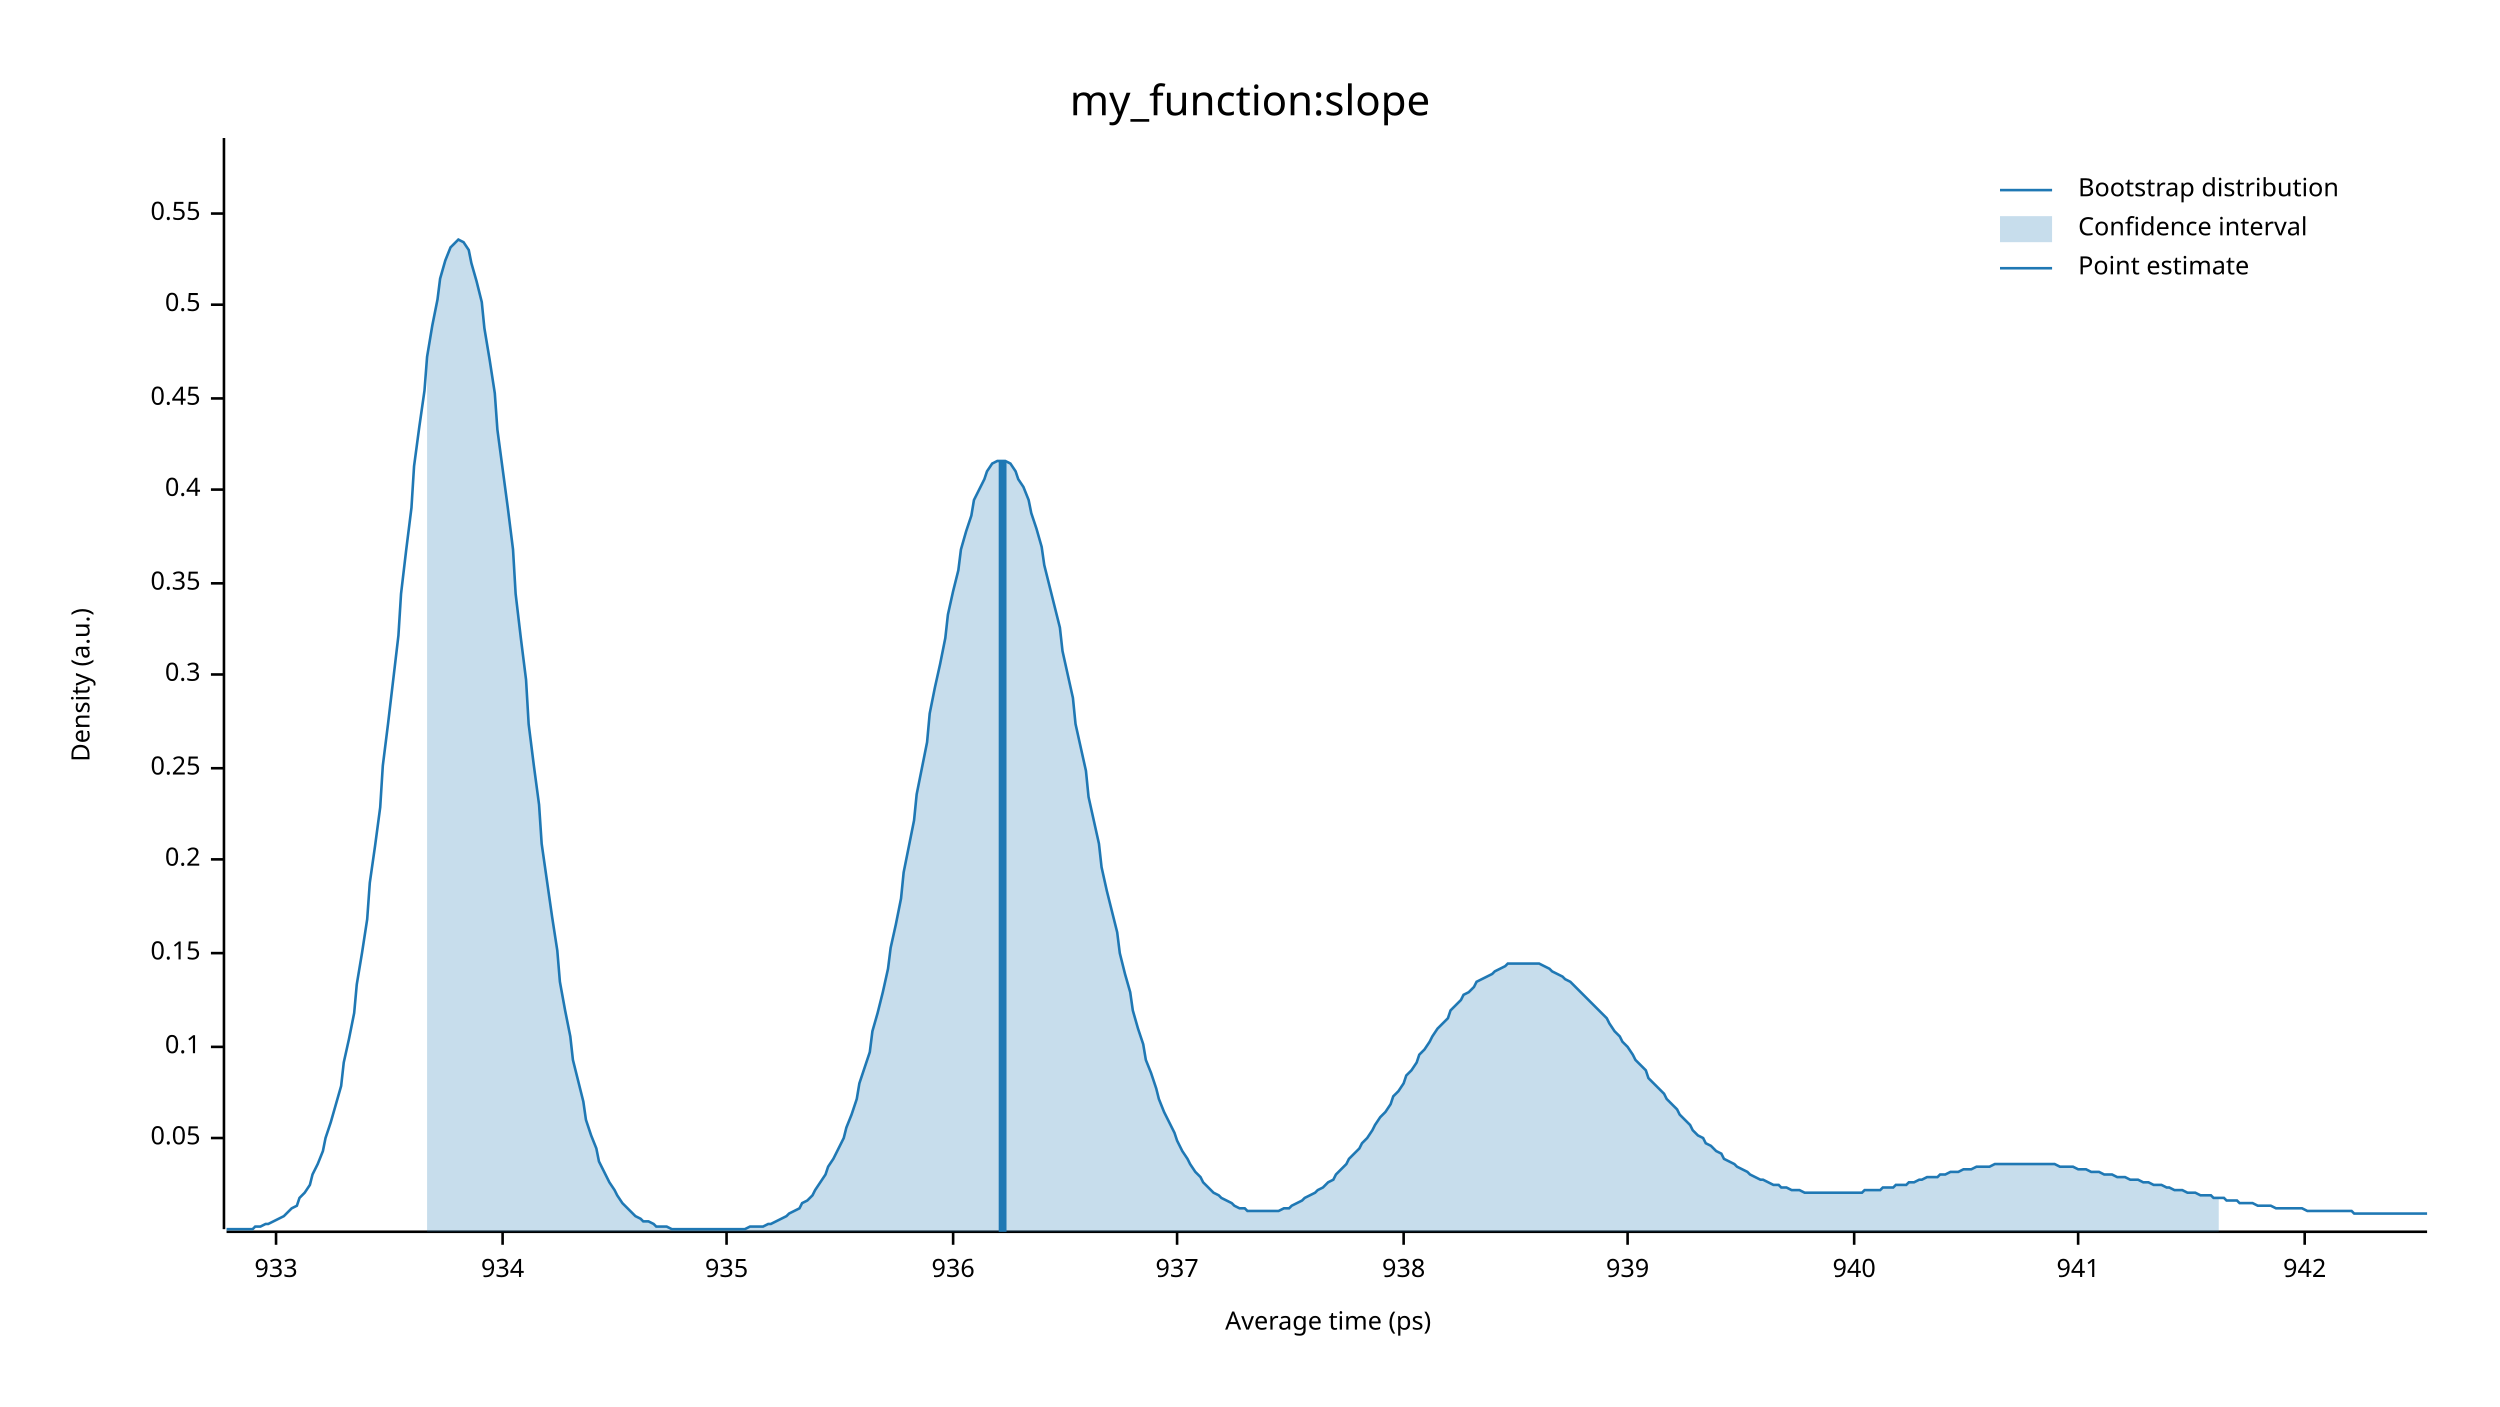
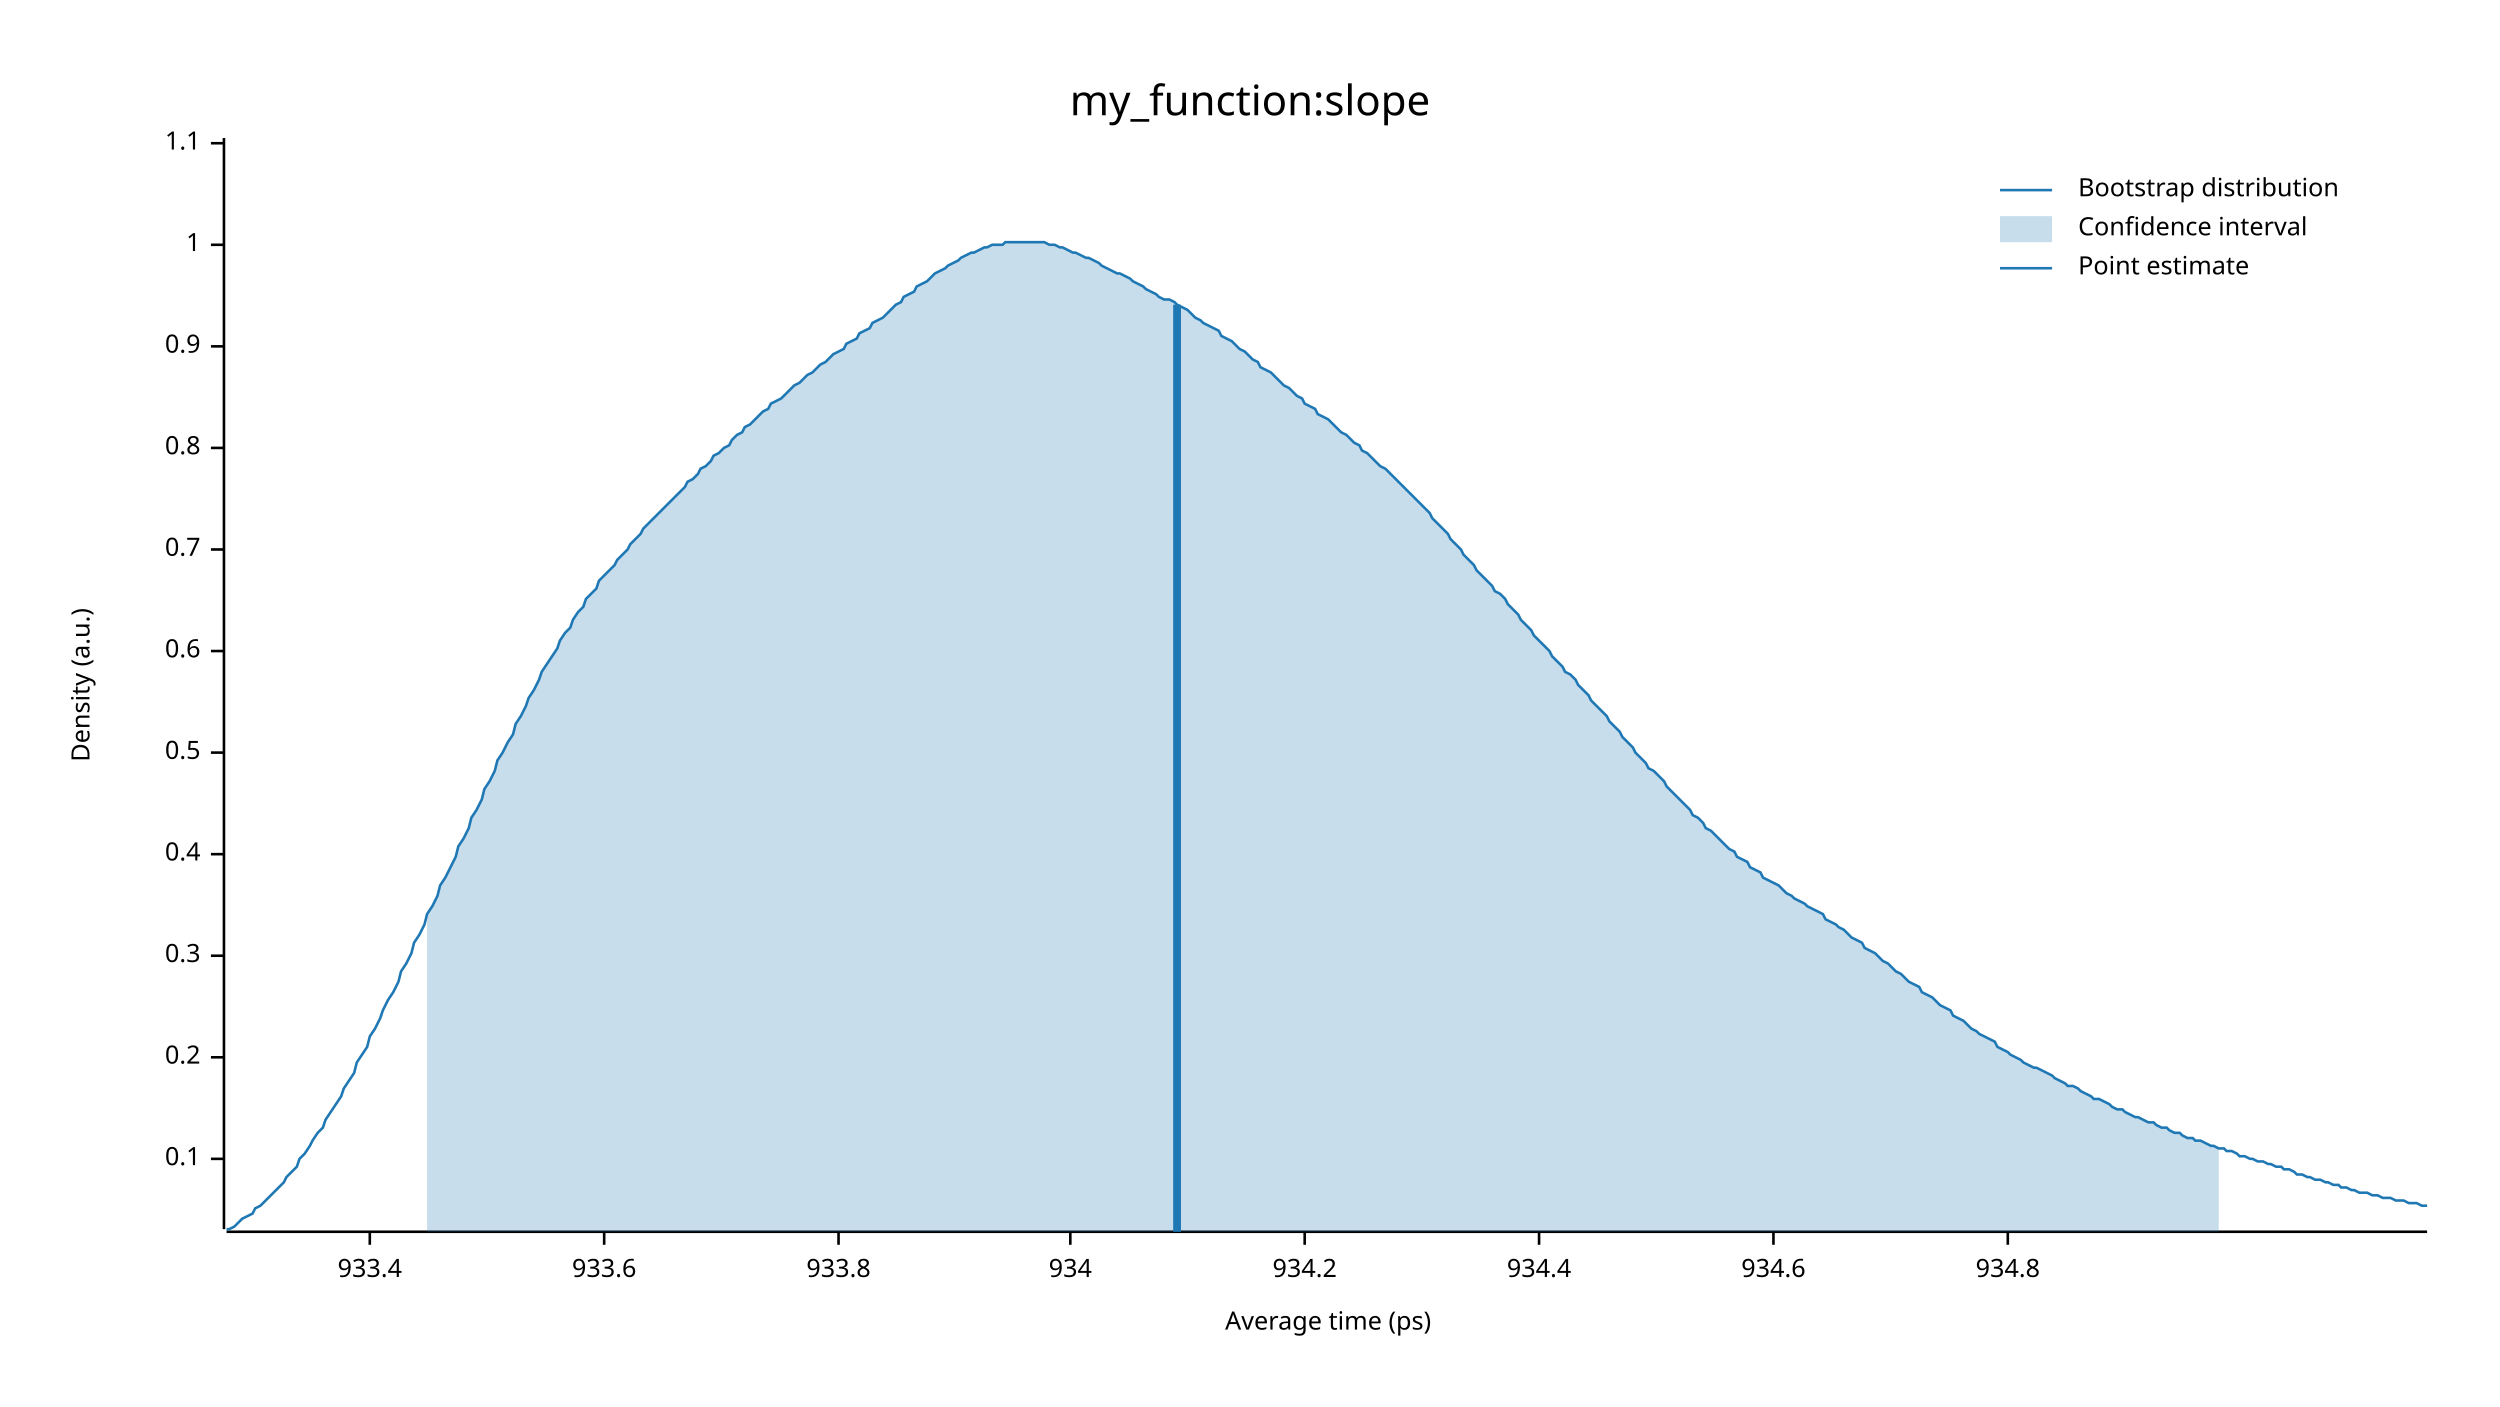
<svg xmlns="http://www.w3.org/2000/svg" width="960" height="540" viewBox="0 0 960 540">
  <text x="480" y="32" dy="0.76em" text-anchor="middle" font-family="sans-serif" font-size="16.129" opacity="1" fill="#000000">
my_function:slope
</text>
  <text x="27" y="263" dy="0.76em" text-anchor="middle" font-family="sans-serif" font-size="9.677" opacity="1" fill="#000000" transform="rotate(270, 27, 263)">
Density (a.u.)
</text>
  <text x="510" y="513" dy="-0.5ex" text-anchor="middle" font-family="sans-serif" font-size="9.677" opacity="1" fill="#000000">
Average time (ps)
</text>
  <polyline fill="none" opacity="1" stroke="#000000" stroke-width="1" points="86,53 86,472 " />
-   <text x="77" y="437" dy="0.5ex" text-anchor="end" font-family="sans-serif" font-size="9.677" opacity="1" fill="#000000">
- 0.05
- </text>
-   <polyline fill="none" opacity="1" stroke="#000000" stroke-width="1" points="81,437 86,437 " />
-   <text x="77" y="402" dy="0.5ex" text-anchor="end" font-family="sans-serif" font-size="9.677" opacity="1" fill="#000000">
+   <text x="77" y="445" dy="0.5ex" text-anchor="end" font-family="sans-serif" font-size="9.677" opacity="1" fill="#000000">
0.1
</text>
-   <polyline fill="none" opacity="1" stroke="#000000" stroke-width="1" points="81,402 86,402 " />
-   <text x="77" y="366" dy="0.5ex" text-anchor="end" font-family="sans-serif" font-size="9.677" opacity="1" fill="#000000">
- 0.15
- </text>
-   <polyline fill="none" opacity="1" stroke="#000000" stroke-width="1" points="81,366 86,366 " />
-   <text x="77" y="330" dy="0.5ex" text-anchor="end" font-family="sans-serif" font-size="9.677" opacity="1" fill="#000000">
+   <polyline fill="none" opacity="1" stroke="#000000" stroke-width="1" points="81,445 86,445 " />
+   <text x="77" y="406" dy="0.5ex" text-anchor="end" font-family="sans-serif" font-size="9.677" opacity="1" fill="#000000">
0.2
</text>
-   <polyline fill="none" opacity="1" stroke="#000000" stroke-width="1" points="81,330 86,330 " />
-   <text x="77" y="295" dy="0.5ex" text-anchor="end" font-family="sans-serif" font-size="9.677" opacity="1" fill="#000000">
- 0.25
- </text>
-   <polyline fill="none" opacity="1" stroke="#000000" stroke-width="1" points="81,295 86,295 " />
-   <text x="77" y="259" dy="0.5ex" text-anchor="end" font-family="sans-serif" font-size="9.677" opacity="1" fill="#000000">
+   <polyline fill="none" opacity="1" stroke="#000000" stroke-width="1" points="81,406 86,406 " />
+   <text x="77" y="367" dy="0.5ex" text-anchor="end" font-family="sans-serif" font-size="9.677" opacity="1" fill="#000000">
0.3
</text>
-   <polyline fill="none" opacity="1" stroke="#000000" stroke-width="1" points="81,259 86,259 " />
-   <text x="77" y="224" dy="0.5ex" text-anchor="end" font-family="sans-serif" font-size="9.677" opacity="1" fill="#000000">
- 0.35
- </text>
-   <polyline fill="none" opacity="1" stroke="#000000" stroke-width="1" points="81,224 86,224 " />
-   <text x="77" y="188" dy="0.5ex" text-anchor="end" font-family="sans-serif" font-size="9.677" opacity="1" fill="#000000">
+   <polyline fill="none" opacity="1" stroke="#000000" stroke-width="1" points="81,367 86,367 " />
+   <text x="77" y="328" dy="0.5ex" text-anchor="end" font-family="sans-serif" font-size="9.677" opacity="1" fill="#000000">
0.4
</text>
-   <polyline fill="none" opacity="1" stroke="#000000" stroke-width="1" points="81,188 86,188 " />
-   <text x="77" y="153" dy="0.5ex" text-anchor="end" font-family="sans-serif" font-size="9.677" opacity="1" fill="#000000">
- 0.45
- </text>
-   <polyline fill="none" opacity="1" stroke="#000000" stroke-width="1" points="81,153 86,153 " />
-   <text x="77" y="117" dy="0.5ex" text-anchor="end" font-family="sans-serif" font-size="9.677" opacity="1" fill="#000000">
+   <polyline fill="none" opacity="1" stroke="#000000" stroke-width="1" points="81,328 86,328 " />
+   <text x="77" y="289" dy="0.5ex" text-anchor="end" font-family="sans-serif" font-size="9.677" opacity="1" fill="#000000">
0.5
</text>
-   <polyline fill="none" opacity="1" stroke="#000000" stroke-width="1" points="81,117 86,117 " />
-   <text x="77" y="82" dy="0.5ex" text-anchor="end" font-family="sans-serif" font-size="9.677" opacity="1" fill="#000000">
- 0.55
+   <polyline fill="none" opacity="1" stroke="#000000" stroke-width="1" points="81,289 86,289 " />
+   <text x="77" y="250" dy="0.5ex" text-anchor="end" font-family="sans-serif" font-size="9.677" opacity="1" fill="#000000">
+ 0.6
</text>
-   <polyline fill="none" opacity="1" stroke="#000000" stroke-width="1" points="81,82 86,82 " />
+   <polyline fill="none" opacity="1" stroke="#000000" stroke-width="1" points="81,250 86,250 " />
+   <text x="77" y="211" dy="0.5ex" text-anchor="end" font-family="sans-serif" font-size="9.677" opacity="1" fill="#000000">
+ 0.7
+ </text>
+   <polyline fill="none" opacity="1" stroke="#000000" stroke-width="1" points="81,211 86,211 " />
+   <text x="77" y="172" dy="0.5ex" text-anchor="end" font-family="sans-serif" font-size="9.677" opacity="1" fill="#000000">
+ 0.8
+ </text>
+   <polyline fill="none" opacity="1" stroke="#000000" stroke-width="1" points="81,172 86,172 " />
+   <text x="77" y="133" dy="0.5ex" text-anchor="end" font-family="sans-serif" font-size="9.677" opacity="1" fill="#000000">
+ 0.9
+ </text>
+   <polyline fill="none" opacity="1" stroke="#000000" stroke-width="1" points="81,133 86,133 " />
+   <text x="77" y="94" dy="0.5ex" text-anchor="end" font-family="sans-serif" font-size="9.677" opacity="1" fill="#000000">
+ 1
+ </text>
+   <polyline fill="none" opacity="1" stroke="#000000" stroke-width="1" points="81,94 86,94 " />
+   <text x="77" y="55" dy="0.5ex" text-anchor="end" font-family="sans-serif" font-size="9.677" opacity="1" fill="#000000">
+ 1.1
+ </text>
+   <polyline fill="none" opacity="1" stroke="#000000" stroke-width="1" points="81,55 86,55 " />
  <polyline fill="none" opacity="1" stroke="#000000" stroke-width="1" points="87,473 932,473 " />
-   <text x="106" y="483" dy="0.76em" text-anchor="middle" font-family="sans-serif" font-size="9.677" opacity="1" fill="#000000">
- 933
+   <text x="142" y="483" dy="0.76em" text-anchor="middle" font-family="sans-serif" font-size="9.677" opacity="1" fill="#000000">
+ 933.4
</text>
-   <polyline fill="none" opacity="1" stroke="#000000" stroke-width="1" points="106,473 106,478 " />
-   <text x="193" y="483" dy="0.76em" text-anchor="middle" font-family="sans-serif" font-size="9.677" opacity="1" fill="#000000">
+   <polyline fill="none" opacity="1" stroke="#000000" stroke-width="1" points="142,473 142,478 " />
+   <text x="232" y="483" dy="0.76em" text-anchor="middle" font-family="sans-serif" font-size="9.677" opacity="1" fill="#000000">
+ 933.6
+ </text>
+   <polyline fill="none" opacity="1" stroke="#000000" stroke-width="1" points="232,473 232,478 " />
+   <text x="322" y="483" dy="0.76em" text-anchor="middle" font-family="sans-serif" font-size="9.677" opacity="1" fill="#000000">
+ 933.8
+ </text>
+   <polyline fill="none" opacity="1" stroke="#000000" stroke-width="1" points="322,473 322,478 " />
+   <text x="411" y="483" dy="0.76em" text-anchor="middle" font-family="sans-serif" font-size="9.677" opacity="1" fill="#000000">
934
</text>
-   <polyline fill="none" opacity="1" stroke="#000000" stroke-width="1" points="193,473 193,478 " />
-   <text x="279" y="483" dy="0.76em" text-anchor="middle" font-family="sans-serif" font-size="9.677" opacity="1" fill="#000000">
- 935
+   <polyline fill="none" opacity="1" stroke="#000000" stroke-width="1" points="411,473 411,478 " />
+   <text x="501" y="483" dy="0.76em" text-anchor="middle" font-family="sans-serif" font-size="9.677" opacity="1" fill="#000000">
+ 934.2
</text>
-   <polyline fill="none" opacity="1" stroke="#000000" stroke-width="1" points="279,473 279,478 " />
-   <text x="366" y="483" dy="0.76em" text-anchor="middle" font-family="sans-serif" font-size="9.677" opacity="1" fill="#000000">
- 936
+   <polyline fill="none" opacity="1" stroke="#000000" stroke-width="1" points="501,473 501,478 " />
+   <text x="591" y="483" dy="0.76em" text-anchor="middle" font-family="sans-serif" font-size="9.677" opacity="1" fill="#000000">
+ 934.4
</text>
-   <polyline fill="none" opacity="1" stroke="#000000" stroke-width="1" points="366,473 366,478 " />
-   <text x="452" y="483" dy="0.76em" text-anchor="middle" font-family="sans-serif" font-size="9.677" opacity="1" fill="#000000">
- 937
+   <polyline fill="none" opacity="1" stroke="#000000" stroke-width="1" points="591,473 591,478 " />
+   <text x="681" y="483" dy="0.76em" text-anchor="middle" font-family="sans-serif" font-size="9.677" opacity="1" fill="#000000">
+ 934.6
</text>
-   <polyline fill="none" opacity="1" stroke="#000000" stroke-width="1" points="452,473 452,478 " />
-   <text x="539" y="483" dy="0.76em" text-anchor="middle" font-family="sans-serif" font-size="9.677" opacity="1" fill="#000000">
- 938
+   <polyline fill="none" opacity="1" stroke="#000000" stroke-width="1" points="681,473 681,478 " />
+   <text x="771" y="483" dy="0.76em" text-anchor="middle" font-family="sans-serif" font-size="9.677" opacity="1" fill="#000000">
+ 934.8
</text>
-   <polyline fill="none" opacity="1" stroke="#000000" stroke-width="1" points="539,473 539,478 " />
-   <text x="625" y="483" dy="0.76em" text-anchor="middle" font-family="sans-serif" font-size="9.677" opacity="1" fill="#000000">
- 939
- </text>
-   <polyline fill="none" opacity="1" stroke="#000000" stroke-width="1" points="625,473 625,478 " />
-   <text x="712" y="483" dy="0.76em" text-anchor="middle" font-family="sans-serif" font-size="9.677" opacity="1" fill="#000000">
- 940
- </text>
-   <polyline fill="none" opacity="1" stroke="#000000" stroke-width="1" points="712,473 712,478 " />
-   <text x="798" y="483" dy="0.76em" text-anchor="middle" font-family="sans-serif" font-size="9.677" opacity="1" fill="#000000">
- 941
- </text>
-   <polyline fill="none" opacity="1" stroke="#000000" stroke-width="1" points="798,473 798,478 " />
-   <text x="885" y="483" dy="0.76em" text-anchor="middle" font-family="sans-serif" font-size="9.677" opacity="1" fill="#000000">
- 942
- </text>
-   <polyline fill="none" opacity="1" stroke="#000000" stroke-width="1" points="885,473 885,478 " />
-   <polyline fill="none" opacity="1" stroke="#1F78B4" stroke-width="1" points="87,472 88,472 90,472 92,472 93,472 95,472 97,472 98,471 100,471 102,470 103,470 105,469 107,468 109,467 110,466 112,464 114,463 115,460 117,458 119,455 120,451 122,447 124,442 125,437 127,431 129,424 131,417 132,408 134,399 136,389 137,378 139,366 141,353 142,339 144,325 146,310 147,294 149,278 151,261 153,244 154,228 156,211 158,195 159,179 161,164 163,150 164,137 166,125 168,115 169,107 171,100 173,95 175,93 176,92 178,93 180,96 181,101 183,108 185,116 186,126 188,138 190,151 191,165 193,180 195,195 197,211 198,228 200,245 202,261 203,278 205,294 207,309 208,324 210,338 212,352 214,365 215,377 217,388 219,398 220,407 222,415 224,423 225,430 227,436 229,441 230,446 232,450 234,454 236,457 237,459 239,462 241,464 242,465 244,467 246,468 247,469 249,469 251,470 252,471 254,471 256,471 258,472 259,472 261,472 263,472 264,472 266,472 268,472 269,472 271,472 273,472 274,472 276,472 278,472 280,472 281,472 283,472 285,472 286,472 288,471 290,471 291,471 293,471 295,470 296,470 298,469 300,468 302,467 303,466 305,465 307,464 308,462 310,461 312,459 313,457 315,454 317,451 318,448 320,445 322,441 324,437 325,433 327,428 329,422 330,416 332,410 334,404 335,396 337,389 339,381 341,372 342,364 344,355 346,345 347,335 349,325 351,315 352,305 354,295 356,285 357,274 359,264 361,255 363,245 364,236 366,227 368,219 369,211 371,204 373,198 374,192 376,188 378,184 379,181 381,178 383,177 385,177 386,177 388,178 390,181 391,184 393,187 395,192 396,197 398,203 400,210 401,217 403,225 405,233 407,241 408,250 410,259 412,268 413,278 415,287 417,296 418,306 420,315 422,324 423,333 425,342 427,350 429,358 430,366 432,374 434,381 435,388 437,395 439,401 440,407 442,412 444,418 445,422 447,427 449,431 451,435 452,438 454,442 456,445 457,447 459,450 461,452 462,454 464,456 466,458 468,459 469,460 471,461 473,462 474,463 476,464 478,464 479,465 481,465 483,465 484,465 486,465 488,465 490,465 491,465 493,464 495,464 496,463 498,462 500,461 501,460 503,459 505,458 506,457 508,456 510,454 512,453 513,451 515,449 517,447 518,445 520,443 522,441 523,439 525,437 527,434 528,432 530,429 532,427 534,424 535,421 537,419 539,416 540,413 542,411 544,408 545,405 547,403 549,400 550,398 552,395 554,393 556,391 557,388 559,386 561,384 562,382 564,381 566,379 567,377 569,376 571,375 573,374 574,373 576,372 578,371 579,370 581,370 583,370 584,370 586,370 588,370 589,370 591,370 593,371 595,372 596,373 598,374 600,375 601,376 603,377 605,379 606,380 608,382 610,384 611,385 613,387 615,389 617,391 618,393 620,396 622,398 623,400 625,402 627,405 628,407 630,409 632,411 633,414 635,416 637,418 639,420 640,422 642,424 644,426 645,428 647,430 649,432 650,434 652,436 654,437 655,439 657,440 659,442 661,443 662,445 664,446 666,447 667,448 669,449 671,450 672,451 674,452 676,453 677,453 679,454 681,455 683,455 684,456 686,456 688,457 689,457 691,457 693,458 694,458 696,458 698,458 700,458 701,458 703,458 705,458 706,458 708,458 710,458 711,458 713,458 715,458 716,457 718,457 720,457 722,457 723,456 725,456 727,456 728,455 730,455 732,455 733,454 735,454 737,453 738,453 740,452 742,452 744,452 745,451 747,451 749,450 750,450 752,450 754,449 755,449 757,449 759,448 760,448 762,448 764,448 766,447 767,447 769,447 771,447 772,447 774,447 776,447 777,447 779,447 781,447 782,447 784,447 786,447 788,447 789,447 791,448 793,448 794,448 796,448 798,449 799,449 801,449 803,450 804,450 806,450 808,451 810,451 811,451 813,452 815,452 816,452 818,453 820,453 821,453 823,454 825,454 827,455 828,455 830,455 832,456 833,456 835,457 837,457 838,457 840,458 842,458 843,458 845,459 847,459 849,459 850,460 852,460 854,460 855,461 857,461 859,461 860,462 862,462 864,462 865,462 867,463 869,463 871,463 872,463 874,464 876,464 877,464 879,464 881,464 882,464 884,464 886,465 887,465 889,465 891,465 893,465 894,465 896,465 898,465 899,465 901,465 903,465 904,466 906,466 908,466 909,466 911,466 913,466 915,466 916,466 918,466 920,466 921,466 923,466 925,466 926,466 928,466 930,466 932,466 " />
-   <polygon opacity="0.25" fill="#1F78B4" points="164,137 166,125 168,115 169,107 171,100 173,95 175,93 176,92 178,93 180,96 181,101 183,108 185,116 186,126 188,138 190,151 191,165 193,180 195,195 197,211 198,228 200,245 202,261 203,278 205,294 207,309 208,324 210,338 212,352 214,365 215,377 217,388 219,398 220,407 222,415 224,423 225,430 227,436 229,441 230,446 232,450 234,454 236,457 237,459 239,462 241,464 242,465 244,467 246,468 247,469 249,469 251,470 252,471 254,471 256,471 258,472 259,472 261,472 263,472 264,472 266,472 268,472 269,472 271,472 273,472 274,472 276,472 278,472 280,472 281,472 283,472 285,472 286,472 288,471 290,471 291,471 293,471 295,470 296,470 298,469 300,468 302,467 303,466 305,465 307,464 308,462 310,461 312,459 313,457 315,454 317,451 318,448 320,445 322,441 324,437 325,433 327,428 329,422 330,416 332,410 334,404 335,396 337,389 339,381 341,372 342,364 344,355 346,345 347,335 349,325 351,315 352,305 354,295 356,285 357,274 359,264 361,255 363,245 364,236 366,227 368,219 369,211 371,204 373,198 374,192 376,188 378,184 379,181 381,178 383,177 385,177 386,177 388,178 390,181 391,184 393,187 395,192 396,197 398,203 400,210 401,217 403,225 405,233 407,241 408,250 410,259 412,268 413,278 415,287 417,296 418,306 420,315 422,324 423,333 425,342 427,350 429,358 430,366 432,374 434,381 435,388 437,395 439,401 440,407 442,412 444,418 445,422 447,427 449,431 451,435 452,438 454,442 456,445 457,447 459,450 461,452 462,454 464,456 466,458 468,459 469,460 471,461 473,462 474,463 476,464 478,464 479,465 481,465 483,465 484,465 486,465 488,465 490,465 491,465 493,464 495,464 496,463 498,462 500,461 501,460 503,459 505,458 506,457 508,456 510,454 512,453 513,451 515,449 517,447 518,445 520,443 522,441 523,439 525,437 527,434 528,432 530,429 532,427 534,424 535,421 537,419 539,416 540,413 542,411 544,408 545,405 547,403 549,400 550,398 552,395 554,393 556,391 557,388 559,386 561,384 562,382 564,381 566,379 567,377 569,376 571,375 573,374 574,373 576,372 578,371 579,370 581,370 583,370 584,370 586,370 588,370 589,370 591,370 593,371 595,372 596,373 598,374 600,375 601,376 603,377 605,379 606,380 608,382 610,384 611,385 613,387 615,389 617,391 618,393 620,396 622,398 623,400 625,402 627,405 628,407 630,409 632,411 633,414 635,416 637,418 639,420 640,422 642,424 644,426 645,428 647,430 649,432 650,434 652,436 654,437 655,439 657,440 659,442 661,443 662,445 664,446 666,447 667,448 669,449 671,450 672,451 674,452 676,453 677,453 679,454 681,455 683,455 684,456 686,456 688,457 689,457 691,457 693,458 694,458 696,458 698,458 700,458 701,458 703,458 705,458 706,458 708,458 710,458 711,458 713,458 715,458 716,457 718,457 720,457 722,457 723,456 725,456 727,456 728,455 730,455 732,455 733,454 735,454 737,453 738,453 740,452 742,452 744,452 745,451 747,451 749,450 750,450 752,450 754,449 755,449 757,449 759,448 760,448 762,448 764,448 766,447 767,447 769,447 771,447 772,447 774,447 776,447 777,447 779,447 781,447 782,447 784,447 786,447 788,447 789,447 791,448 793,448 794,448 796,448 798,449 799,449 801,449 803,450 804,450 806,450 808,451 810,451 811,451 813,452 815,452 816,452 818,453 820,453 821,453 823,454 825,454 827,455 828,455 830,455 832,456 833,456 835,457 837,457 838,457 840,458 842,458 843,458 845,459 847,459 849,459 850,460 852,460 852,473 164,473 " />
-   <polyline fill="none" opacity="1" stroke="#1F78B4" stroke-width="3" points="385,473 385,177 " />
+   <polyline fill="none" opacity="1" stroke="#000000" stroke-width="1" points="771,473 771,478 " />
+   <polyline fill="none" opacity="1" stroke="#1F78B4" stroke-width="1" points="87,472 88,472 90,471 92,469 93,468 95,467 97,466 98,464 100,463 102,461 103,460 105,458 107,456 109,454 110,452 112,450 114,448 115,445 117,443 119,440 120,438 122,435 124,433 125,430 127,427 129,424 131,421 132,418 134,415 136,412 137,408 139,405 141,402 142,398 144,395 146,391 147,388 149,384 151,381 153,377 154,373 156,370 158,366 159,362 161,359 163,355 164,351 166,348 168,344 169,340 171,337 173,333 175,329 176,325 178,322 180,318 181,314 183,311 185,307 186,303 188,300 190,296 191,292 193,289 195,285 197,282 198,278 200,275 202,271 203,268 205,265 207,261 208,258 210,255 212,252 214,249 215,246 217,243 219,241 220,238 222,235 224,233 225,230 227,228 229,226 230,223 232,221 234,219 236,217 237,215 239,213 241,211 242,209 244,207 246,205 247,203 249,201 251,199 252,198 254,196 256,194 258,192 259,191 261,189 263,187 264,185 266,184 268,182 269,180 271,179 273,177 274,175 276,174 278,172 280,171 281,169 283,167 285,166 286,164 288,163 290,161 291,160 293,158 295,157 296,155 298,154 300,153 302,151 303,150 305,148 307,147 308,146 310,144 312,143 313,142 315,140 317,139 318,138 320,136 322,135 324,134 325,132 327,131 329,130 330,128 332,127 334,126 335,124 337,123 339,122 341,120 342,119 344,117 346,116 347,114 349,113 351,112 352,110 354,109 356,108 357,107 359,105 361,104 363,103 364,102 366,101 368,100 369,99 371,98 373,97 374,97 376,96 378,95 379,95 381,94 383,94 385,94 386,93 388,93 390,93 391,93 393,93 395,93 396,93 398,93 400,93 401,93 403,94 405,94 407,95 408,95 410,96 412,97 413,97 415,98 417,99 418,99 420,100 422,101 423,102 425,103 427,104 429,105 430,105 432,106 434,107 435,108 437,109 439,110 440,111 442,112 444,113 445,114 447,115 449,115 451,116 452,117 454,118 456,119 457,120 459,122 461,123 462,124 464,125 466,126 468,127 469,129 471,130 473,131 474,132 476,134 478,135 479,136 481,138 483,139 484,141 486,142 488,143 490,145 491,146 493,148 495,149 496,150 498,152 500,153 501,155 503,156 505,157 506,159 508,160 510,161 512,163 513,164 515,166 517,167 518,168 520,170 522,171 523,173 525,174 527,176 528,177 530,179 532,180 534,182 535,183 537,185 539,187 540,188 542,190 544,192 545,193 547,195 549,197 550,199 552,201 554,203 556,205 557,207 559,209 561,211 562,213 564,215 566,217 567,219 569,221 571,223 573,225 574,227 576,228 578,230 579,232 581,234 583,236 584,238 586,240 588,242 589,244 591,246 593,248 595,250 596,252 598,254 600,256 601,258 603,259 605,261 606,263 608,265 610,267 611,269 613,271 615,273 617,275 618,277 620,279 622,281 623,283 625,285 627,287 628,289 630,291 632,293 633,295 635,296 637,298 639,300 640,302 642,304 644,306 645,307 647,309 649,311 650,313 652,314 654,316 655,318 657,319 659,321 661,323 662,324 664,326 666,327 667,329 669,330 671,331 672,333 674,334 676,335 677,337 679,338 681,339 683,340 684,341 686,343 688,344 689,345 691,346 693,347 694,348 696,349 698,350 700,351 701,353 703,354 705,355 706,356 708,357 710,359 711,360 713,361 715,362 716,364 718,365 720,366 722,368 723,369 725,370 727,372 728,373 730,374 732,376 733,377 735,378 737,379 738,381 740,382 742,383 744,385 745,386 747,387 749,388 750,390 752,391 754,392 755,393 757,395 759,396 760,397 762,398 764,399 766,400 767,402 769,403 771,404 772,405 774,406 776,407 777,408 779,409 781,410 782,410 784,411 786,412 788,413 789,414 791,415 793,416 794,417 796,417 798,418 799,419 801,420 803,421 804,422 806,422 808,423 810,424 811,425 813,426 815,426 816,427 818,428 820,429 821,429 823,430 825,431 827,431 828,432 830,433 832,433 833,434 835,435 837,435 838,436 840,437 842,437 843,438 845,438 847,439 849,440 850,440 852,441 854,441 855,442 857,442 859,443 860,444 862,444 864,445 865,445 867,446 869,446 871,447 872,447 874,448 876,448 877,449 879,449 881,450 882,451 884,451 886,452 887,452 889,453 891,453 893,454 894,454 896,455 898,455 899,456 901,456 903,457 904,457 906,458 908,458 909,458 911,459 913,459 915,460 916,460 918,460 920,461 921,461 923,461 925,462 926,462 928,462 930,463 932,463 " />
+   <polygon opacity="0.25" fill="#1F78B4" points="164,351 166,348 168,344 169,340 171,337 173,333 175,329 176,325 178,322 180,318 181,314 183,311 185,307 186,303 188,300 190,296 191,292 193,289 195,285 197,282 198,278 200,275 202,271 203,268 205,265 207,261 208,258 210,255 212,252 214,249 215,246 217,243 219,241 220,238 222,235 224,233 225,230 227,228 229,226 230,223 232,221 234,219 236,217 237,215 239,213 241,211 242,209 244,207 246,205 247,203 249,201 251,199 252,198 254,196 256,194 258,192 259,191 261,189 263,187 264,185 266,184 268,182 269,180 271,179 273,177 274,175 276,174 278,172 280,171 281,169 283,167 285,166 286,164 288,163 290,161 291,160 293,158 295,157 296,155 298,154 300,153 302,151 303,150 305,148 307,147 308,146 310,144 312,143 313,142 315,140 317,139 318,138 320,136 322,135 324,134 325,132 327,131 329,130 330,128 332,127 334,126 335,124 337,123 339,122 341,120 342,119 344,117 346,116 347,114 349,113 351,112 352,110 354,109 356,108 357,107 359,105 361,104 363,103 364,102 366,101 368,100 369,99 371,98 373,97 374,97 376,96 378,95 379,95 381,94 383,94 385,94 386,93 388,93 390,93 391,93 393,93 395,93 396,93 398,93 400,93 401,93 403,94 405,94 407,95 408,95 410,96 412,97 413,97 415,98 417,99 418,99 420,100 422,101 423,102 425,103 427,104 429,105 430,105 432,106 434,107 435,108 437,109 439,110 440,111 442,112 444,113 445,114 447,115 449,115 451,116 452,117 454,118 456,119 457,120 459,122 461,123 462,124 464,125 466,126 468,127 469,129 471,130 473,131 474,132 476,134 478,135 479,136 481,138 483,139 484,141 486,142 488,143 490,145 491,146 493,148 495,149 496,150 498,152 500,153 501,155 503,156 505,157 506,159 508,160 510,161 512,163 513,164 515,166 517,167 518,168 520,170 522,171 523,173 525,174 527,176 528,177 530,179 532,180 534,182 535,183 537,185 539,187 540,188 542,190 544,192 545,193 547,195 549,197 550,199 552,201 554,203 556,205 557,207 559,209 561,211 562,213 564,215 566,217 567,219 569,221 571,223 573,225 574,227 576,228 578,230 579,232 581,234 583,236 584,238 586,240 588,242 589,244 591,246 593,248 595,250 596,252 598,254 600,256 601,258 603,259 605,261 606,263 608,265 610,267 611,269 613,271 615,273 617,275 618,277 620,279 622,281 623,283 625,285 627,287 628,289 630,291 632,293 633,295 635,296 637,298 639,300 640,302 642,304 644,306 645,307 647,309 649,311 650,313 652,314 654,316 655,318 657,319 659,321 661,323 662,324 664,326 666,327 667,329 669,330 671,331 672,333 674,334 676,335 677,337 679,338 681,339 683,340 684,341 686,343 688,344 689,345 691,346 693,347 694,348 696,349 698,350 700,351 701,353 703,354 705,355 706,356 708,357 710,359 711,360 713,361 715,362 716,364 718,365 720,366 722,368 723,369 725,370 727,372 728,373 730,374 732,376 733,377 735,378 737,379 738,381 740,382 742,383 744,385 745,386 747,387 749,388 750,390 752,391 754,392 755,393 757,395 759,396 760,397 762,398 764,399 766,400 767,402 769,403 771,404 772,405 774,406 776,407 777,408 779,409 781,410 782,410 784,411 786,412 788,413 789,414 791,415 793,416 794,417 796,417 798,418 799,419 801,420 803,421 804,422 806,422 808,423 810,424 811,425 813,426 815,426 816,427 818,428 820,429 821,429 823,430 825,431 827,431 828,432 830,433 832,433 833,434 835,435 837,435 838,436 840,437 842,437 843,438 845,438 847,439 849,440 850,440 852,441 852,473 164,473 " />
+   <polyline fill="none" opacity="1" stroke="#1F78B4" stroke-width="3" points="452,473 452,117 " />
  <text x="798" y="68" dy="0.76em" text-anchor="start" font-family="sans-serif" font-size="9.677" opacity="1" fill="#000000">
Bootstrap distribution
</text>
  <text x="798" y="83" dy="0.76em" text-anchor="start" font-family="sans-serif" font-size="9.677" opacity="1" fill="#000000">
Confidence interval
</text>
  <text x="798" y="98" dy="0.76em" text-anchor="start" font-family="sans-serif" font-size="9.677" opacity="1" fill="#000000">
Point estimate
</text>
  <polyline fill="none" opacity="1" stroke="#1F78B4" stroke-width="1" points="768,73 788,73 " />
  <rect x="768" y="83" width="20" height="10" opacity="0.25" fill="#1F78B4" stroke="none" />
  <polyline fill="none" opacity="1" stroke="#1F78B4" stroke-width="1" points="768,103 788,103 " />
</svg>
